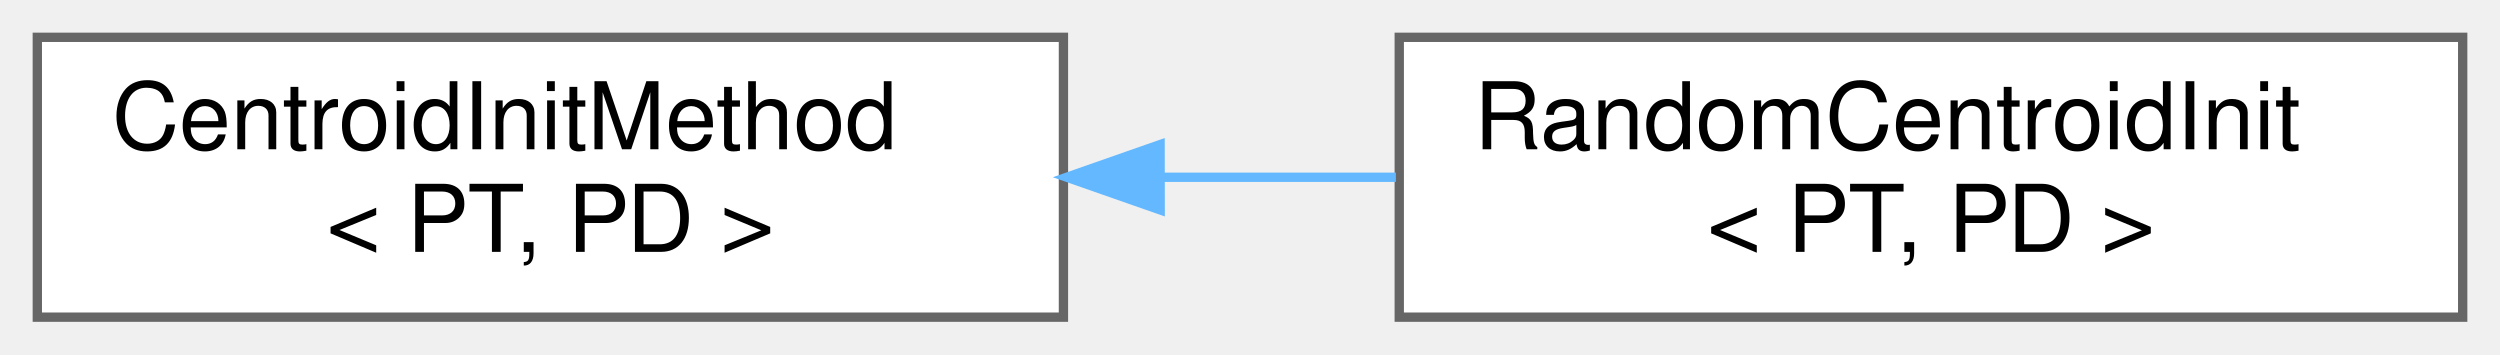
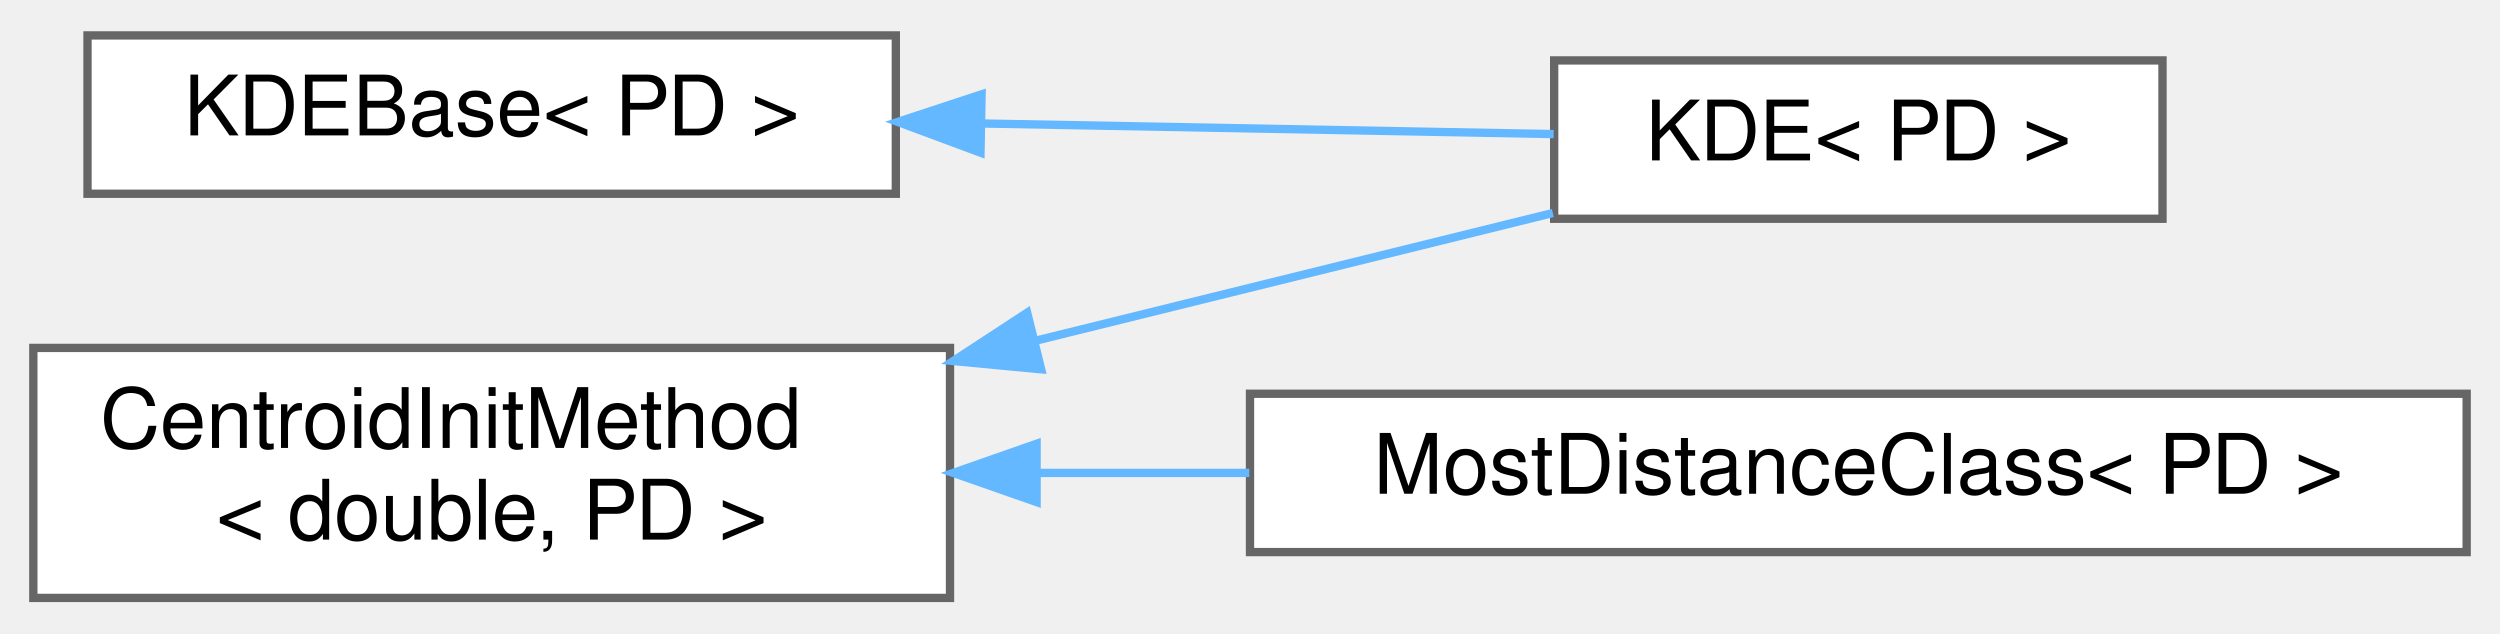
- <svg xmlns="http://www.w3.org/2000/svg" xmlns:xlink="http://www.w3.org/1999/xlink" width="268pt" height="38pt" viewBox="0.00 0.00 268.00 38.00">
-   <g id="graph0" class="graph" transform="scale(1 1) rotate(0) translate(4 34)">
+ <svg xmlns="http://www.w3.org/2000/svg" xmlns:xlink="http://www.w3.org/1999/xlink" width="300pt" height="76pt" viewBox="0.00 0.00 300.00 75.50">
+   <g id="graph0" class="graph" transform="scale(1 1) rotate(0) translate(4 71.5)">
    <g id="Node000000" class="node">
      <g id="a_Node000000">
-         <a xlink:href="classCentroidInitMethod.html" target="_top" xlink:title="A class for managing the initialization of centroids and computing cluster centroids.">
+         <a xlink:href="classCentroidInitMethod.html" target="_top" xlink:title=" ">
          <polygon fill="white" stroke="#666666" points="110,-30 0,-30 0,0 110,0 110,-30" />
          <text text-anchor="start" x="8" y="-18" font-family="Helvetica,sans-Serif" font-size="10.00">CentroidInitMethod</text>
-           <text text-anchor="middle" x="55" y="-7" font-family="Helvetica,sans-Serif" font-size="10.00">&lt; PT, PD &gt;</text>
+           <text text-anchor="middle" x="55" y="-7" font-family="Helvetica,sans-Serif" font-size="10.00">&lt; double, PD &gt;</text>
        </a>
      </g>
    </g>
    <g id="Node000001" class="node">
      <g id="a_Node000001">
-         <a xlink:href="classRandomCentroidInit.html" target="_top" xlink:title="A class for initializing centroids randomly from the dataset.">
-           <polygon fill="white" stroke="#666666" points="260,-30 146,-30 146,0 260,0 260,-30" />
-           <text text-anchor="start" x="154" y="-18" font-family="Helvetica,sans-Serif" font-size="10.00">RandomCentroidInit</text>
-           <text text-anchor="middle" x="203" y="-7" font-family="Helvetica,sans-Serif" font-size="10.00">&lt; PT, PD &gt;</text>
+         <a xlink:href="classKDE.html" target="_top" xlink:title=" ">
+           <polygon fill="white" stroke="#666666" points="255.5,-64.5 182.5,-64.5 182.5,-45.5 255.5,-45.5 255.5,-64.5" />
+           <text text-anchor="middle" x="219" y="-52.5" font-family="Helvetica,sans-Serif" font-size="10.00">KDE&lt; PD &gt;</text>
        </a>
      </g>
    </g>
-     <g id="edge6_Node000000_Node000001" class="edge">
-       <g id="a_edge6_Node000000_Node000001">
+     <g id="edge4_Node000000_Node000001" class="edge">
+       <g id="a_edge4_Node000000_Node000001">
        <a xlink:title=" ">
-           <path fill="none" stroke="#63b8ff" d="M120.48,-15C128.87,-15 137.4,-15 145.64,-15" />
-           <polygon fill="#63b8ff" stroke="#63b8ff" points="120.37,-11.5 110.37,-15 120.36,-18.5 120.37,-11.5" />
+           <path fill="none" stroke="#63b8ff" d="M120.29,-30.87C141.42,-36.09 164.13,-41.7 182.34,-46.19" />
+           <polygon fill="#63b8ff" stroke="#63b8ff" points="120.94,-27.43 110.39,-28.43 119.26,-34.23 120.94,-27.43" />
+         </a>
+       </g>
+     </g>
+     <g id="Node000003" class="node">
+       <g id="a_Node000003">
+         <a xlink:href="classMostDistanceClass.html" target="_top" xlink:title=" ">
+           <polygon fill="white" stroke="#666666" points="292,-24.5 146,-24.5 146,-5.5 292,-5.5 292,-24.5" />
+           <text text-anchor="middle" x="219" y="-12.5" font-family="Helvetica,sans-Serif" font-size="10.00">MostDistanceClass&lt; PD &gt;</text>
+         </a>
+       </g>
+     </g>
+     <g id="edge5_Node000000_Node000003" class="edge">
+       <g id="a_edge5_Node000000_Node000003">
+         <a xlink:title=" ">
+           <path fill="none" stroke="#63b8ff" d="M120.45,-15C128.82,-15 137.43,-15 145.91,-15" />
+           <polygon fill="#63b8ff" stroke="#63b8ff" points="120.39,-11.5 110.39,-15 120.39,-18.5 120.39,-11.5" />
+         </a>
+       </g>
+     </g>
+     <g id="Node000002" class="node">
+       <g id="a_Node000002">
+         <a xlink:href="classKDEBase.html" target="_top" xlink:title=" ">
+           <polygon fill="white" stroke="#666666" points="103.5,-67.5 6.5,-67.5 6.5,-48.5 103.5,-48.5 103.5,-67.5" />
+           <text text-anchor="middle" x="55" y="-55.5" font-family="Helvetica,sans-Serif" font-size="10.00">KDEBase&lt; PD &gt;</text>
+         </a>
+       </g>
+     </g>
+     <g id="edge6_Node000002_Node000001" class="edge">
+       <g id="a_edge6_Node000002_Node000001">
+         <a xlink:title=" ">
+           <path fill="none" stroke="#63b8ff" d="M114.02,-56.93C136.88,-56.5 162.4,-56.03 182.44,-55.66" />
+           <polygon fill="#63b8ff" stroke="#63b8ff" points="113.66,-53.43 103.73,-57.12 113.79,-60.43 113.66,-53.43" />
        </a>
      </g>
    </g>
  </g>
</svg>
